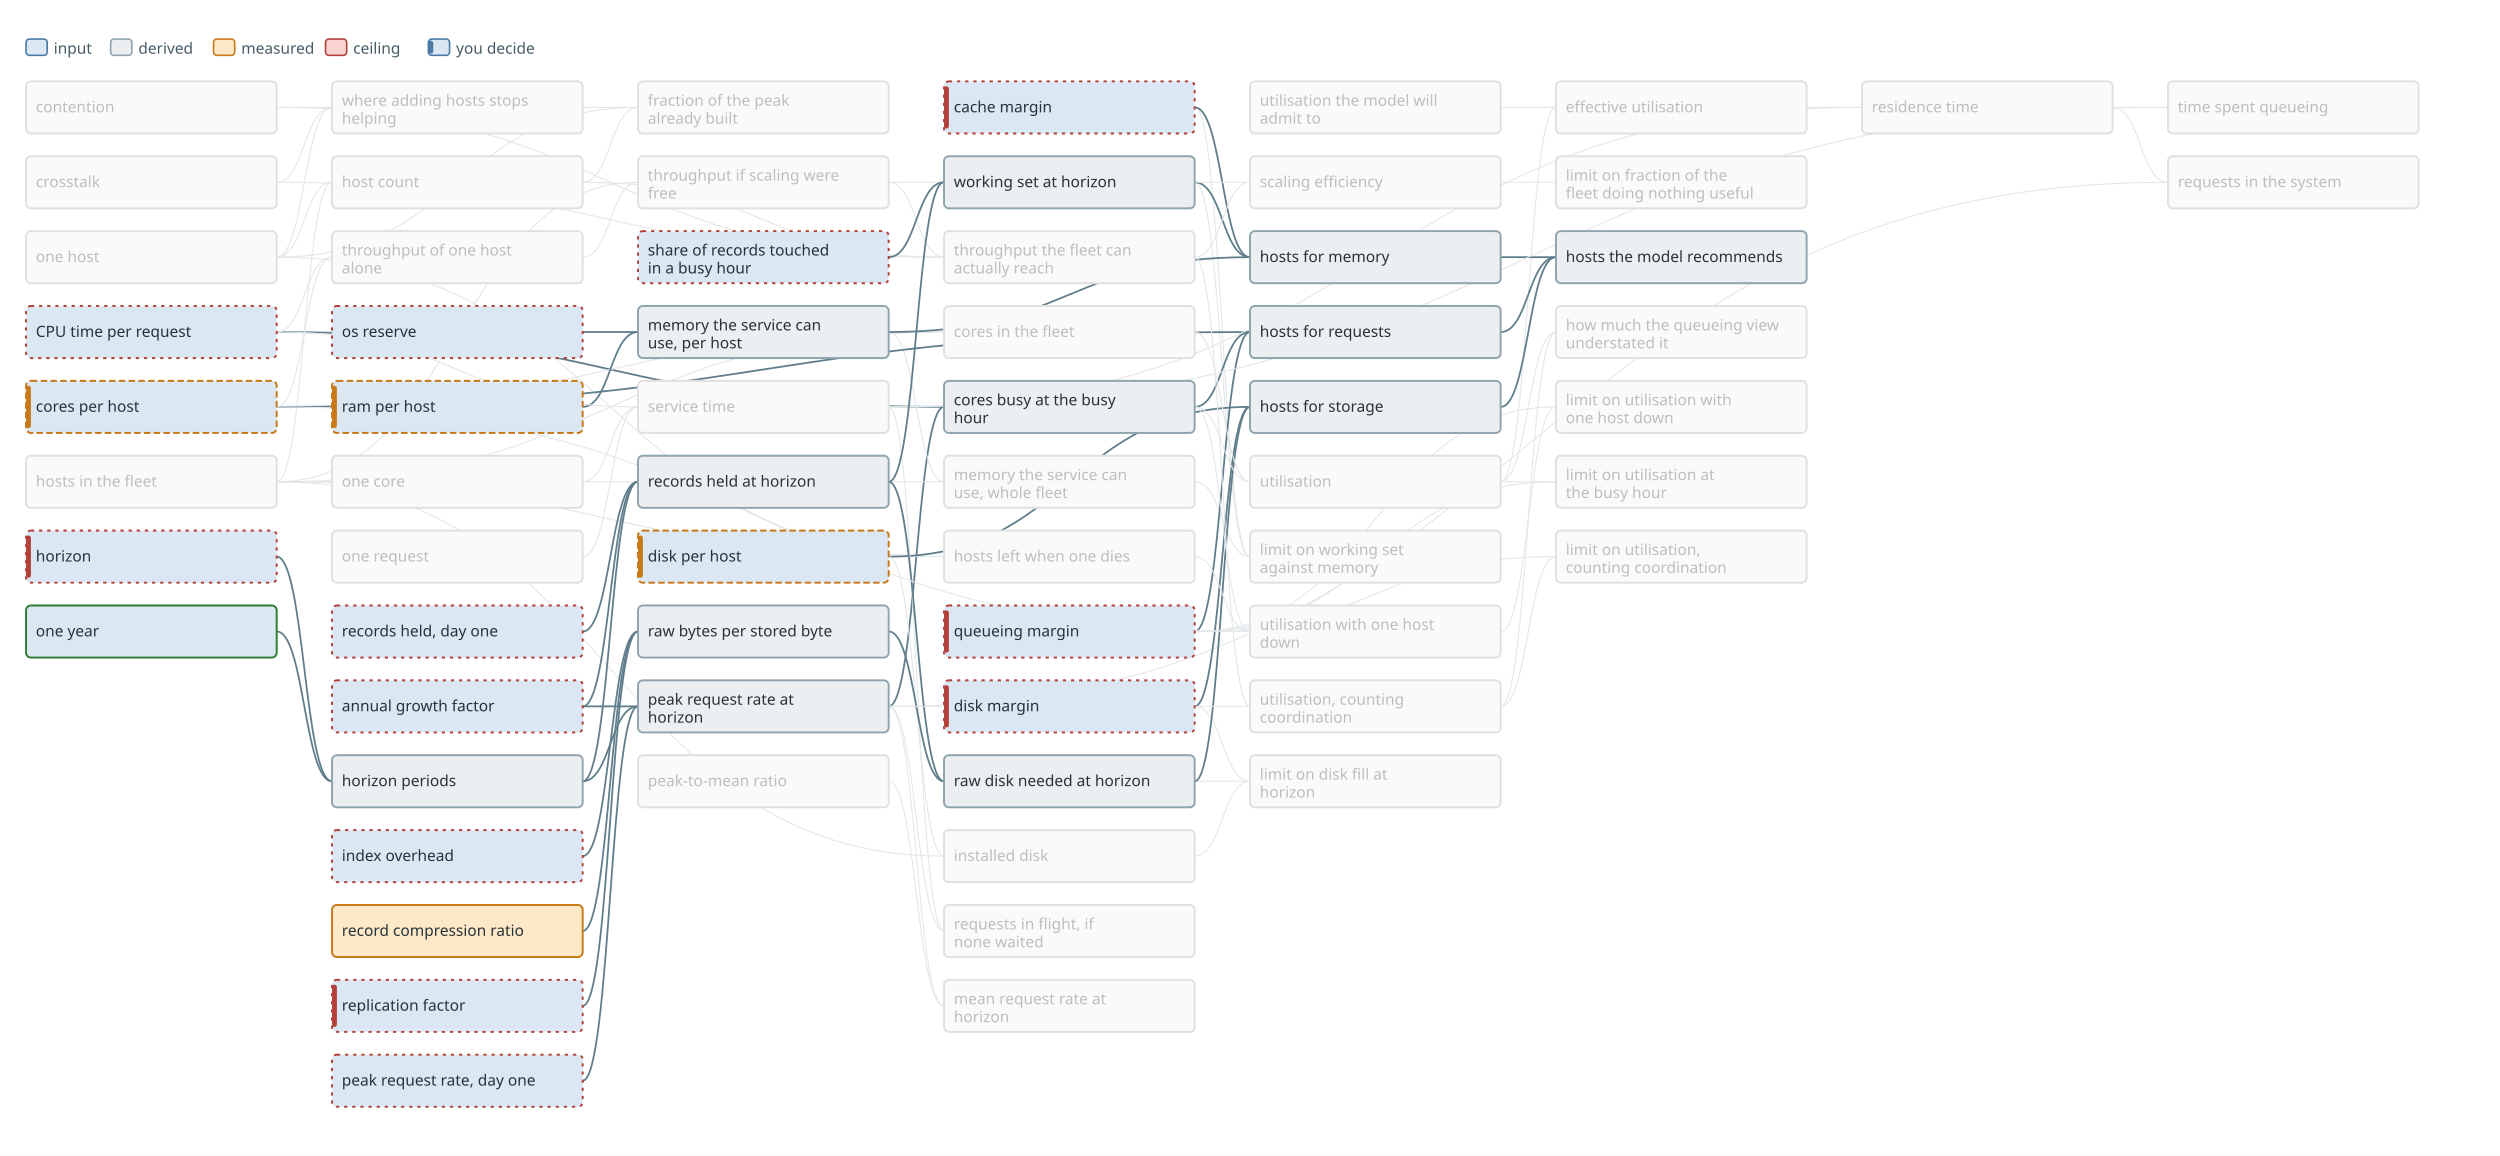
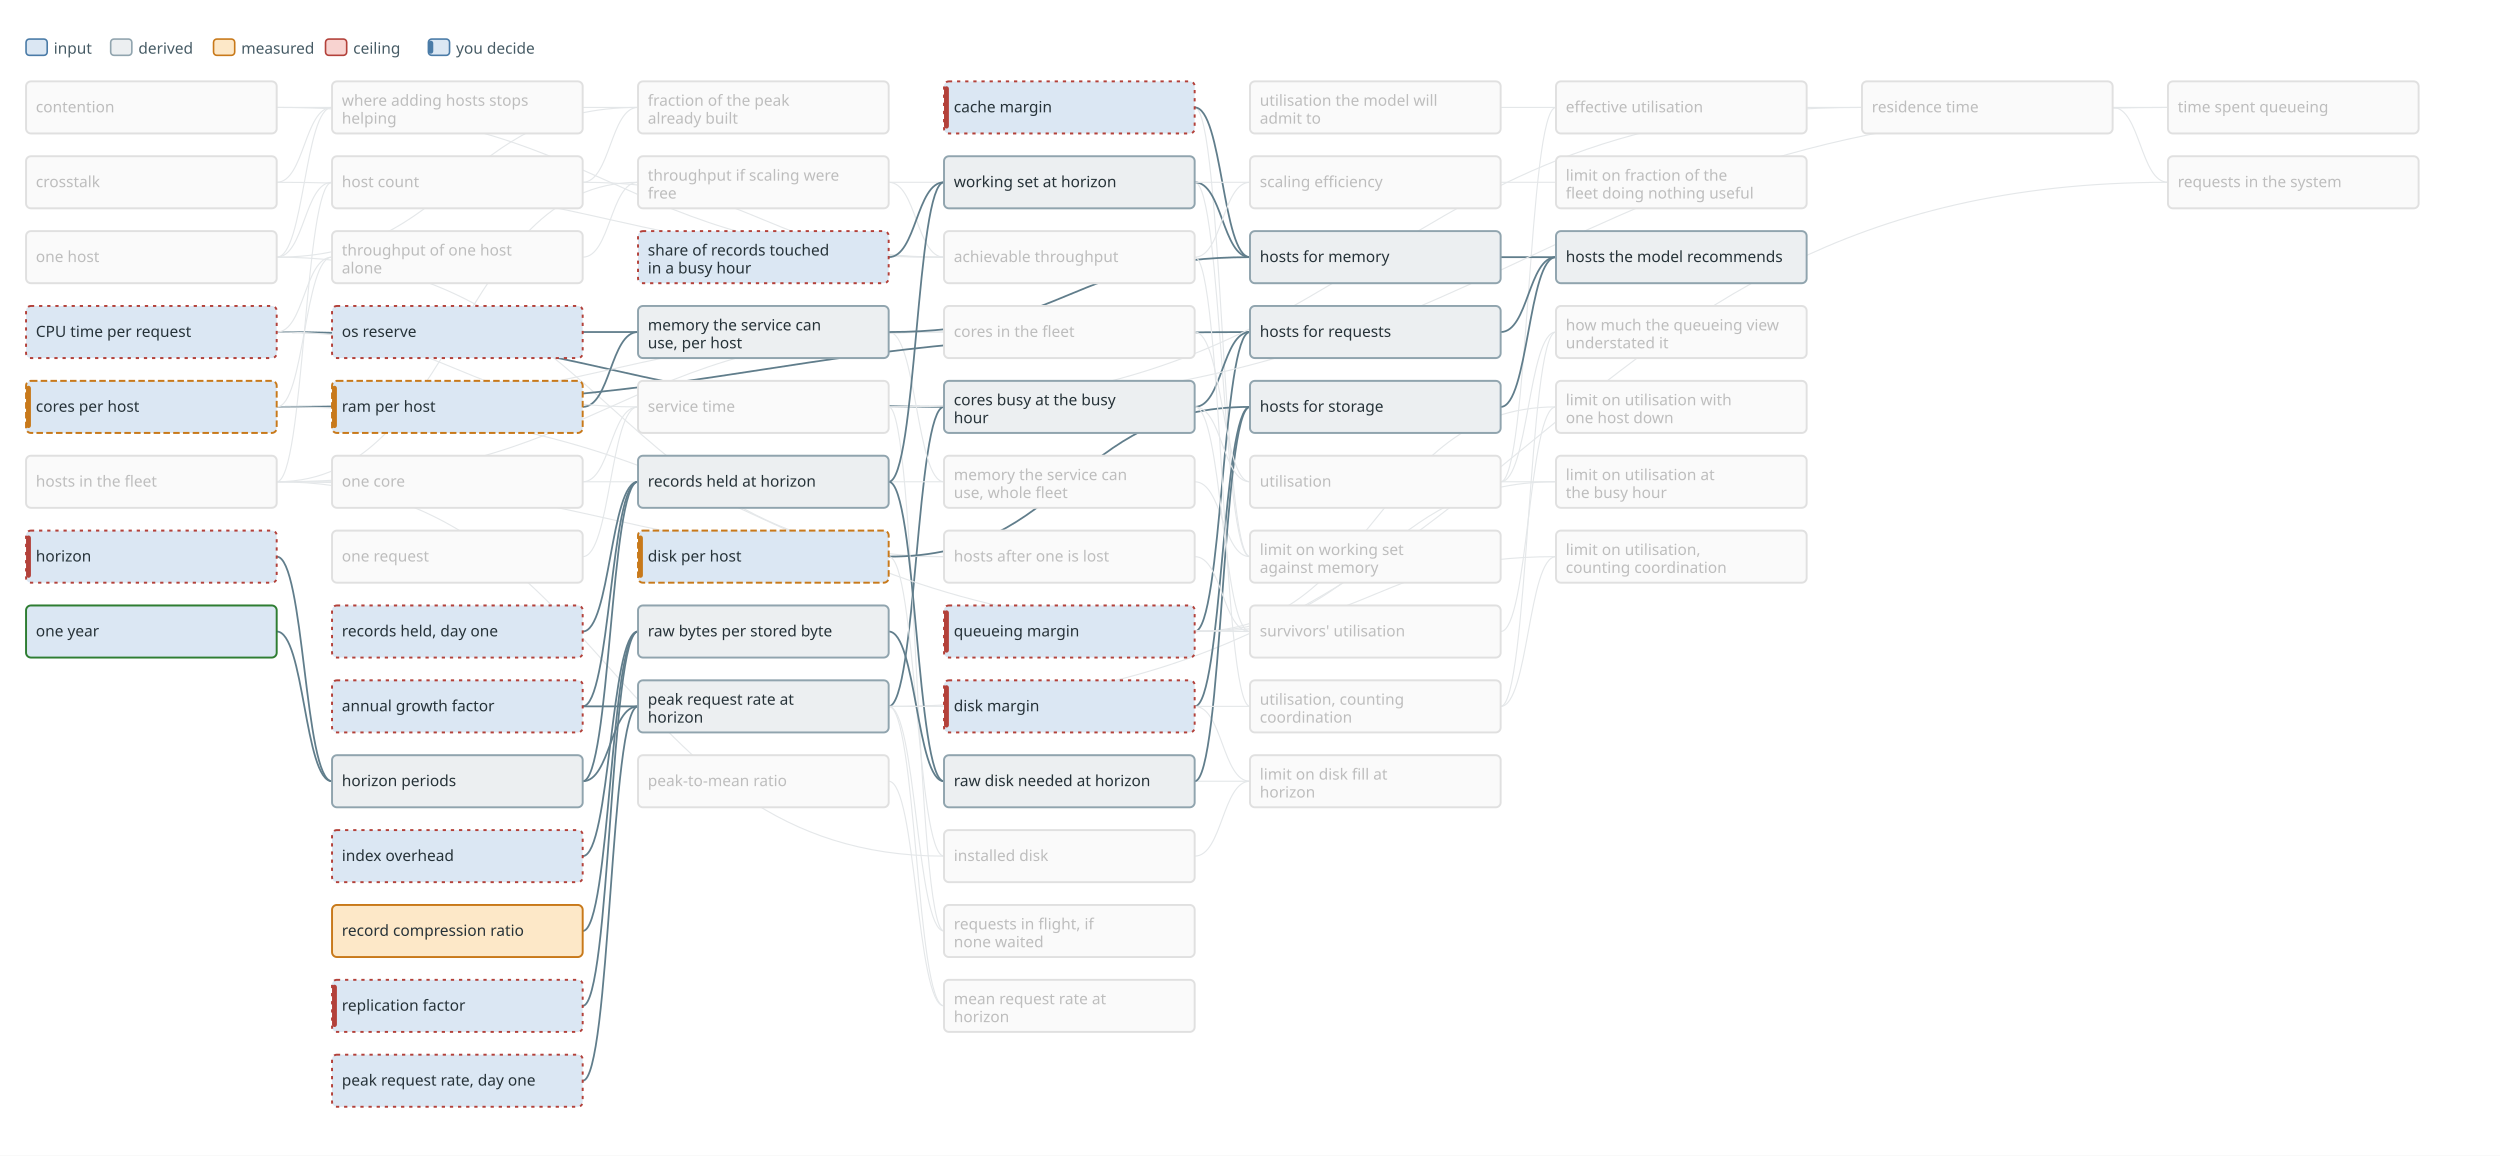
<svg xmlns="http://www.w3.org/2000/svg" viewBox="0 0 1536 710" width="1536" height="710" role="img" font-family="system-ui, sans-serif">
  <rect width="1536" height="710" fill="#ffffff" />
  <rect x="16.0" y="24" width="13" height="10" rx="2" fill="#dbe7f3" stroke="#4a7ba7" />
  <text x="33.0" y="33" font-size="9.5" fill="#455a64">input</text>
  <rect x="68.0" y="24" width="13" height="10" rx="2" fill="#eceff1" stroke="#90a4ae" />
  <text x="85.0" y="33" font-size="9.5" fill="#455a64">derived</text>
  <rect x="131.2" y="24" width="13" height="10" rx="2" fill="#fde8c8" stroke="#c8791a" />
  <text x="148.2" y="33" font-size="9.5" fill="#455a64">measured</text>
  <rect x="200.0" y="24" width="13" height="10" rx="2" fill="#f8d3d0" stroke="#b3413a" />
  <text x="217.0" y="33" font-size="9.5" fill="#455a64">ceiling</text>
  <rect x="263.2" y="24" width="13" height="10" rx="2" fill="#dbe7f3" stroke="#4a7ba7" />
  <rect x="263.2" y="25" width="3" height="8" rx="1.5" fill="#4a7ba7" />
  <text x="280.2" y="33" font-size="9.5" fill="#455a64">you decide</text>
  <path d="M170.0,66.0 C375.0,66.0 375.0,158.0 580.0,158.0" fill="none" stroke="#e4e7e9" stroke-width="0.7" />
  <path d="M170.0,112.0 C375.0,112.0 375.0,158.0 580.0,158.0" fill="none" stroke="#e4e7e9" stroke-width="0.7" />
  <path d="M358.0,112.0 C469.0,112.0 469.0,158.0 580.0,158.0" fill="none" stroke="#e4e7e9" stroke-width="0.7" />
  <path d="M546.0,112.0 C563.0,112.0 563.0,158.0 580.0,158.0" fill="none" stroke="#e4e7e9" stroke-width="0.7" />
  <path d="M546.0,434.0 C563.0,434.0 563.0,250.0 580.0,250.0" fill="none" stroke="#607d8b" stroke-width="1.1" />
  <path d="M170.0,204.0 C375.0,204.0 375.0,250.0 580.0,250.0" fill="none" stroke="#607d8b" stroke-width="1.1" />
  <path d="M734.0,66.0 C751.0,66.0 751.0,342.0 768.0,342.0" fill="none" stroke="#e4e7e9" stroke-width="0.7" />
  <path d="M734.0,296.0 C751.0,296.0 751.0,342.0 768.0,342.0" fill="none" stroke="#e4e7e9" stroke-width="0.7" />
  <path d="M734.0,112.0 C751.0,112.0 751.0,342.0 768.0,342.0" fill="none" stroke="#e4e7e9" stroke-width="0.7" />
  <path d="M546.0,434.0 C939.0,434.0 939.0,112.0 1332.0,112.0" fill="none" stroke="#e4e7e9" stroke-width="0.7" />
  <path d="M1298.0,66.0 C1315.0,66.0 1315.0,112.0 1332.0,112.0" fill="none" stroke="#e4e7e9" stroke-width="0.7" />
  <path d="M734.0,388.0 C845.0,388.0 845.0,342.0 956.0,342.0" fill="none" stroke="#e4e7e9" stroke-width="0.7" />
  <path d="M922.0,434.0 C939.0,434.0 939.0,342.0 956.0,342.0" fill="none" stroke="#e4e7e9" stroke-width="0.7" />
  <path d="M170.0,250.0 C375.0,250.0 375.0,204.0 580.0,204.0" fill="none" stroke="#e4e7e9" stroke-width="0.7" />
  <path d="M170.0,296.0 C375.0,296.0 375.0,204.0 580.0,204.0" fill="none" stroke="#e4e7e9" stroke-width="0.7" />
  <path d="M734.0,434.0 C751.0,434.0 751.0,480.0 768.0,480.0" fill="none" stroke="#e4e7e9" stroke-width="0.7" />
  <path d="M734.0,526.0 C751.0,526.0 751.0,480.0 768.0,480.0" fill="none" stroke="#e4e7e9" stroke-width="0.7" />
  <path d="M734.0,480.0 C751.0,480.0 751.0,480.0 768.0,480.0" fill="none" stroke="#e4e7e9" stroke-width="0.7" />
  <path d="M922.0,296.0 C939.0,296.0 939.0,66.0 956.0,66.0" fill="none" stroke="#e4e7e9" stroke-width="0.7" />
  <path d="M922.0,66.0 C939.0,66.0 939.0,66.0 956.0,66.0" fill="none" stroke="#e4e7e9" stroke-width="0.7" />
  <path d="M734.0,388.0 C845.0,388.0 845.0,250.0 956.0,250.0" fill="none" stroke="#e4e7e9" stroke-width="0.7" />
  <path d="M922.0,388.0 C939.0,388.0 939.0,250.0 956.0,250.0" fill="none" stroke="#e4e7e9" stroke-width="0.7" />
  <path d="M170.0,296.0 C375.0,296.0 375.0,296.0 580.0,296.0" fill="none" stroke="#e4e7e9" stroke-width="0.7" />
  <path d="M546.0,204.0 C563.0,204.0 563.0,296.0 580.0,296.0" fill="none" stroke="#e4e7e9" stroke-width="0.7" />
  <path d="M358.0,112.0 C375.0,112.0 375.0,66.0 392.0,66.0" fill="none" stroke="#e4e7e9" stroke-width="0.7" />
  <path d="M170.0,158.0 C281.0,158.0 281.0,66.0 392.0,66.0" fill="none" stroke="#e4e7e9" stroke-width="0.7" />
  <path d="M358.0,66.0 C375.0,66.0 375.0,66.0 392.0,66.0" fill="none" stroke="#e4e7e9" stroke-width="0.7" />
  <path d="M170.0,342.0 C187.0,342.0 187.0,480.0 204.0,480.0" fill="none" stroke="#607d8b" stroke-width="1.1" />
  <path d="M170.0,388.0 C187.0,388.0 187.0,480.0 204.0,480.0" fill="none" stroke="#607d8b" stroke-width="1.1" />
  <path d="M170.0,296.0 C187.0,296.0 187.0,112.0 204.0,112.0" fill="none" stroke="#e4e7e9" stroke-width="0.7" />
  <path d="M170.0,158.0 C187.0,158.0 187.0,112.0 204.0,112.0" fill="none" stroke="#e4e7e9" stroke-width="0.7" />
  <path d="M170.0,296.0 C375.0,296.0 375.0,342.0 580.0,342.0" fill="none" stroke="#e4e7e9" stroke-width="0.7" />
  <path d="M170.0,158.0 C375.0,158.0 375.0,342.0 580.0,342.0" fill="none" stroke="#e4e7e9" stroke-width="0.7" />
  <path d="M734.0,66.0 C751.0,66.0 751.0,158.0 768.0,158.0" fill="none" stroke="#607d8b" stroke-width="1.1" />
  <path d="M546.0,204.0 C657.0,204.0 657.0,158.0 768.0,158.0" fill="none" stroke="#607d8b" stroke-width="1.1" />
  <path d="M734.0,112.0 C751.0,112.0 751.0,158.0 768.0,158.0" fill="none" stroke="#607d8b" stroke-width="1.1" />
  <path d="M734.0,250.0 C751.0,250.0 751.0,204.0 768.0,204.0" fill="none" stroke="#607d8b" stroke-width="1.1" />
  <path d="M170.0,250.0 C469.0,250.0 469.0,204.0 768.0,204.0" fill="none" stroke="#607d8b" stroke-width="1.1" />
  <path d="M734.0,388.0 C751.0,388.0 751.0,204.0 768.0,204.0" fill="none" stroke="#607d8b" stroke-width="1.1" />
  <path d="M734.0,434.0 C751.0,434.0 751.0,250.0 768.0,250.0" fill="none" stroke="#607d8b" stroke-width="1.1" />
  <path d="M546.0,342.0 C657.0,342.0 657.0,250.0 768.0,250.0" fill="none" stroke="#607d8b" stroke-width="1.1" />
  <path d="M734.0,480.0 C751.0,480.0 751.0,250.0 768.0,250.0" fill="none" stroke="#607d8b" stroke-width="1.1" />
  <path d="M922.0,158.0 C939.0,158.0 939.0,158.0 956.0,158.0" fill="none" stroke="#607d8b" stroke-width="1.1" />
  <path d="M922.0,204.0 C939.0,204.0 939.0,158.0 956.0,158.0" fill="none" stroke="#607d8b" stroke-width="1.1" />
  <path d="M922.0,250.0 C939.0,250.0 939.0,158.0 956.0,158.0" fill="none" stroke="#607d8b" stroke-width="1.1" />
  <path d="M546.0,434.0 C563.0,434.0 563.0,572.0 580.0,572.0" fill="none" stroke="#e4e7e9" stroke-width="0.7" />
  <path d="M546.0,250.0 C563.0,250.0 563.0,572.0 580.0,572.0" fill="none" stroke="#e4e7e9" stroke-width="0.7" />
  <path d="M546.0,342.0 C563.0,342.0 563.0,526.0 580.0,526.0" fill="none" stroke="#e4e7e9" stroke-width="0.7" />
  <path d="M170.0,296.0 C375.0,296.0 375.0,526.0 580.0,526.0" fill="none" stroke="#e4e7e9" stroke-width="0.7" />
  <path d="M170.0,296.0 C281.0,296.0 281.0,112.0 392.0,112.0" fill="none" stroke="#e4e7e9" stroke-width="0.7" />
  <path d="M358.0,158.0 C375.0,158.0 375.0,112.0 392.0,112.0" fill="none" stroke="#e4e7e9" stroke-width="0.7" />
  <path d="M546.0,434.0 C563.0,434.0 563.0,618.0 580.0,618.0" fill="none" stroke="#e4e7e9" stroke-width="0.7" />
  <path d="M546.0,480.0 C563.0,480.0 563.0,618.0 580.0,618.0" fill="none" stroke="#e4e7e9" stroke-width="0.7" />
  <path d="M922.0,296.0 C939.0,296.0 939.0,204.0 956.0,204.0" fill="none" stroke="#e4e7e9" stroke-width="0.7" />
  <path d="M922.0,434.0 C939.0,434.0 939.0,204.0 956.0,204.0" fill="none" stroke="#e4e7e9" stroke-width="0.7" />
  <path d="M170.0,66.0 C187.0,66.0 187.0,66.0 204.0,66.0" fill="none" stroke="#e4e7e9" stroke-width="0.7" />
  <path d="M170.0,112.0 C187.0,112.0 187.0,66.0 204.0,66.0" fill="none" stroke="#e4e7e9" stroke-width="0.7" />
  <path d="M170.0,158.0 C187.0,158.0 187.0,66.0 204.0,66.0" fill="none" stroke="#e4e7e9" stroke-width="0.7" />
  <path d="M358.0,434.0 C375.0,434.0 375.0,434.0 392.0,434.0" fill="none" stroke="#607d8b" stroke-width="1.1" />
  <path d="M358.0,480.0 C375.0,480.0 375.0,434.0 392.0,434.0" fill="none" stroke="#607d8b" stroke-width="1.1" />
  <path d="M358.0,664.0 C375.0,664.0 375.0,434.0 392.0,434.0" fill="none" stroke="#607d8b" stroke-width="1.1" />
  <path d="M734.0,388.0 C845.0,388.0 845.0,296.0 956.0,296.0" fill="none" stroke="#e4e7e9" stroke-width="0.7" />
  <path d="M922.0,296.0 C939.0,296.0 939.0,296.0 956.0,296.0" fill="none" stroke="#e4e7e9" stroke-width="0.7" />
  <path d="M358.0,204.0 C375.0,204.0 375.0,204.0 392.0,204.0" fill="none" stroke="#607d8b" stroke-width="1.1" />
  <path d="M358.0,250.0 C375.0,250.0 375.0,204.0 392.0,204.0" fill="none" stroke="#607d8b" stroke-width="1.1" />
  <path d="M546.0,388.0 C563.0,388.0 563.0,480.0 580.0,480.0" fill="none" stroke="#607d8b" stroke-width="1.1" />
  <path d="M546.0,296.0 C563.0,296.0 563.0,480.0 580.0,480.0" fill="none" stroke="#607d8b" stroke-width="1.1" />
  <path d="M358.0,526.0 C375.0,526.0 375.0,388.0 392.0,388.0" fill="none" stroke="#607d8b" stroke-width="1.1" />
  <path d="M358.0,572.0 C375.0,572.0 375.0,388.0 392.0,388.0" fill="none" stroke="#607d8b" stroke-width="1.1" />
  <path d="M358.0,618.0 C375.0,618.0 375.0,388.0 392.0,388.0" fill="none" stroke="#607d8b" stroke-width="1.1" />
  <path d="M1110.0,66.0 C1127.0,66.0 1127.0,66.0 1144.0,66.0" fill="none" stroke="#e4e7e9" stroke-width="0.7" />
  <path d="M546.0,250.0 C845.0,250.0 845.0,66.0 1144.0,66.0" fill="none" stroke="#e4e7e9" stroke-width="0.7" />
  <path d="M734.0,158.0 C751.0,158.0 751.0,112.0 768.0,112.0" fill="none" stroke="#e4e7e9" stroke-width="0.7" />
  <path d="M546.0,112.0 C657.0,112.0 657.0,112.0 768.0,112.0" fill="none" stroke="#e4e7e9" stroke-width="0.7" />
  <path d="M922.0,112.0 C939.0,112.0 939.0,112.0 956.0,112.0" fill="none" stroke="#e4e7e9" stroke-width="0.7" />
  <path d="M358.0,296.0 C375.0,296.0 375.0,250.0 392.0,250.0" fill="none" stroke="#e4e7e9" stroke-width="0.7" />
  <path d="M358.0,342.0 C375.0,342.0 375.0,250.0 392.0,250.0" fill="none" stroke="#e4e7e9" stroke-width="0.7" />
  <path d="M170.0,204.0 C281.0,204.0 281.0,250.0 392.0,250.0" fill="none" stroke="#e4e7e9" stroke-width="0.7" />
  <path d="M170.0,250.0 C187.0,250.0 187.0,158.0 204.0,158.0" fill="none" stroke="#e4e7e9" stroke-width="0.7" />
  <path d="M170.0,204.0 C187.0,204.0 187.0,158.0 204.0,158.0" fill="none" stroke="#e4e7e9" stroke-width="0.7" />
  <path d="M358.0,434.0 C375.0,434.0 375.0,296.0 392.0,296.0" fill="none" stroke="#607d8b" stroke-width="1.1" />
  <path d="M358.0,480.0 C375.0,480.0 375.0,296.0 392.0,296.0" fill="none" stroke="#607d8b" stroke-width="1.1" />
  <path d="M358.0,388.0 C375.0,388.0 375.0,296.0 392.0,296.0" fill="none" stroke="#607d8b" stroke-width="1.1" />
  <path d="M734.0,250.0 C751.0,250.0 751.0,296.0 768.0,296.0" fill="none" stroke="#e4e7e9" stroke-width="0.7" />
  <path d="M734.0,204.0 C751.0,204.0 751.0,296.0 768.0,296.0" fill="none" stroke="#e4e7e9" stroke-width="0.7" />
  <path d="M734.0,250.0 C751.0,250.0 751.0,388.0 768.0,388.0" fill="none" stroke="#e4e7e9" stroke-width="0.7" />
  <path d="M170.0,250.0 C469.0,250.0 469.0,388.0 768.0,388.0" fill="none" stroke="#e4e7e9" stroke-width="0.7" />
  <path d="M734.0,342.0 C751.0,342.0 751.0,388.0 768.0,388.0" fill="none" stroke="#e4e7e9" stroke-width="0.7" />
  <path d="M734.0,158.0 C751.0,158.0 751.0,434.0 768.0,434.0" fill="none" stroke="#e4e7e9" stroke-width="0.7" />
  <path d="M546.0,434.0 C657.0,434.0 657.0,434.0 768.0,434.0" fill="none" stroke="#e4e7e9" stroke-width="0.7" />
  <path d="M1298.0,66.0 C1315.0,66.0 1315.0,66.0 1332.0,66.0" fill="none" stroke="#e4e7e9" stroke-width="0.7" />
  <path d="M546.0,250.0 C939.0,250.0 939.0,66.0 1332.0,66.0" fill="none" stroke="#e4e7e9" stroke-width="0.7" />
  <path d="M546.0,158.0 C563.0,158.0 563.0,112.0 580.0,112.0" fill="none" stroke="#607d8b" stroke-width="1.1" />
  <path d="M546.0,296.0 C563.0,296.0 563.0,112.0 580.0,112.0" fill="none" stroke="#607d8b" stroke-width="1.1" />
  <rect x="580" y="142" width="154" height="32" rx="3" fill="#fafafa" stroke="#e0e0e0" stroke-width="1.2" />
-   <text x="586" y="157" font-size="9.5" fill="#bdbdbd">throughput the fleet can</text>
-   <text x="586" y="168" font-size="9.5" fill="#bdbdbd">actually reach</text>
+   <text x="586" y="161" font-size="9.5" fill="#bdbdbd">achievable throughput</text>
  <rect x="204" y="418" width="154" height="32" rx="3" fill="#dbe7f3" stroke="#b3413a" stroke-width="1.2" stroke-dasharray="2 3" />
  <text x="210" y="437" font-size="9.5" fill="#263238">annual growth factor</text>
  <rect x="580" y="234" width="154" height="32" rx="3" fill="#eceff1" stroke="#90a4ae" stroke-width="1.2" />
  <text x="586" y="249" font-size="9.5" fill="#263238">cores busy at the busy</text>
  <text x="586" y="260" font-size="9.5" fill="#263238">hour</text>
  <rect x="768" y="326" width="154" height="32" rx="3" fill="#fafafa" stroke="#e0e0e0" stroke-width="1.2" />
  <text x="774" y="341" font-size="9.5" fill="#bdbdbd">limit on working set</text>
  <text x="774" y="352" font-size="9.5" fill="#bdbdbd">against memory</text>
  <rect x="580" y="50" width="154" height="32" rx="3" fill="#dbe7f3" stroke="#b3413a" stroke-width="1.2" stroke-dasharray="2 3" />
  <rect x="580" y="53" width="3" height="26" rx="1.5" fill="#b3413a" />
  <text x="586" y="69" font-size="9.5" fill="#263238">cache margin</text>
  <rect x="1332" y="96" width="154" height="32" rx="3" fill="#fafafa" stroke="#e0e0e0" stroke-width="1.2" />
  <text x="1338" y="115" font-size="9.5" fill="#bdbdbd">requests in the system</text>
  <rect x="16" y="50" width="154" height="32" rx="3" fill="#fafafa" stroke="#e0e0e0" stroke-width="1.2" />
  <text x="22" y="69" font-size="9.5" fill="#bdbdbd">contention</text>
  <rect x="956" y="326" width="154" height="32" rx="3" fill="#fafafa" stroke="#e0e0e0" stroke-width="1.2" />
  <text x="962" y="341" font-size="9.5" fill="#bdbdbd">limit on utilisation,</text>
  <text x="962" y="352" font-size="9.5" fill="#bdbdbd">counting coordination</text>
  <rect x="580" y="188" width="154" height="32" rx="3" fill="#fafafa" stroke="#e0e0e0" stroke-width="1.2" />
  <text x="586" y="207" font-size="9.5" fill="#bdbdbd">cores in the fleet</text>
  <rect x="16" y="234" width="154" height="32" rx="3" fill="#dbe7f3" stroke="#c8791a" stroke-width="1.2" stroke-dasharray="4 2" />
  <rect x="16" y="237" width="3" height="26" rx="1.5" fill="#c8791a" />
  <text x="22" y="253" font-size="9.5" fill="#263238">cores per host</text>
  <rect x="16" y="96" width="154" height="32" rx="3" fill="#fafafa" stroke="#e0e0e0" stroke-width="1.2" />
  <text x="22" y="115" font-size="9.5" fill="#bdbdbd">crosstalk</text>
  <rect x="768" y="464" width="154" height="32" rx="3" fill="#fafafa" stroke="#e0e0e0" stroke-width="1.2" />
  <text x="774" y="479" font-size="9.5" fill="#bdbdbd">limit on disk fill at</text>
  <text x="774" y="490" font-size="9.5" fill="#bdbdbd">horizon</text>
  <rect x="580" y="418" width="154" height="32" rx="3" fill="#dbe7f3" stroke="#b3413a" stroke-width="1.2" stroke-dasharray="2 3" />
  <rect x="580" y="421" width="3" height="26" rx="1.5" fill="#b3413a" />
  <text x="586" y="437" font-size="9.5" fill="#263238">disk margin</text>
  <rect x="392" y="326" width="154" height="32" rx="3" fill="#dbe7f3" stroke="#c8791a" stroke-width="1.2" stroke-dasharray="4 2" />
  <rect x="392" y="329" width="3" height="26" rx="1.5" fill="#c8791a" />
  <text x="398" y="345" font-size="9.5" fill="#263238">disk per host</text>
  <rect x="956" y="50" width="154" height="32" rx="3" fill="#fafafa" stroke="#e0e0e0" stroke-width="1.2" />
  <text x="962" y="69" font-size="9.5" fill="#bdbdbd">effective utilisation</text>
  <rect x="956" y="234" width="154" height="32" rx="3" fill="#fafafa" stroke="#e0e0e0" stroke-width="1.2" />
  <text x="962" y="249" font-size="9.5" fill="#bdbdbd">limit on utilisation with</text>
  <text x="962" y="260" font-size="9.5" fill="#bdbdbd">one host down</text>
  <rect x="580" y="280" width="154" height="32" rx="3" fill="#fafafa" stroke="#e0e0e0" stroke-width="1.2" />
  <text x="586" y="295" font-size="9.5" fill="#bdbdbd">memory the service can</text>
  <text x="586" y="306" font-size="9.5" fill="#bdbdbd">use, whole fleet</text>
  <rect x="392" y="50" width="154" height="32" rx="3" fill="#fafafa" stroke="#e0e0e0" stroke-width="1.2" />
  <text x="398" y="65" font-size="9.5" fill="#bdbdbd">fraction of the peak</text>
  <text x="398" y="76" font-size="9.5" fill="#bdbdbd">already built</text>
  <rect x="16" y="326" width="154" height="32" rx="3" fill="#dbe7f3" stroke="#b3413a" stroke-width="1.2" stroke-dasharray="2 3" />
  <rect x="16" y="329" width="3" height="26" rx="1.5" fill="#b3413a" />
  <text x="22" y="345" font-size="9.5" fill="#263238">horizon</text>
  <rect x="204" y="464" width="154" height="32" rx="3" fill="#eceff1" stroke="#90a4ae" stroke-width="1.2" />
  <text x="210" y="483" font-size="9.5" fill="#263238">horizon periods</text>
  <rect x="204" y="96" width="154" height="32" rx="3" fill="#fafafa" stroke="#e0e0e0" stroke-width="1.2" />
  <text x="210" y="115" font-size="9.5" fill="#bdbdbd">host count</text>
  <rect x="16" y="280" width="154" height="32" rx="3" fill="#fafafa" stroke="#e0e0e0" stroke-width="1.2" />
  <text x="22" y="299" font-size="9.5" fill="#bdbdbd">hosts in the fleet</text>
  <rect x="580" y="326" width="154" height="32" rx="3" fill="#fafafa" stroke="#e0e0e0" stroke-width="1.2" />
-   <text x="586" y="345" font-size="9.5" fill="#bdbdbd">hosts left when one dies</text>
+   <text x="586" y="345" font-size="9.5" fill="#bdbdbd">hosts after one is lost</text>
  <rect x="768" y="142" width="154" height="32" rx="3" fill="#eceff1" stroke="#90a4ae" stroke-width="1.2" />
  <text x="774" y="161" font-size="9.5" fill="#263238">hosts for memory</text>
  <rect x="768" y="188" width="154" height="32" rx="3" fill="#eceff1" stroke="#90a4ae" stroke-width="1.2" />
  <text x="774" y="207" font-size="9.5" fill="#263238">hosts for requests</text>
  <rect x="768" y="234" width="154" height="32" rx="3" fill="#eceff1" stroke="#90a4ae" stroke-width="1.2" />
  <text x="774" y="253" font-size="9.5" fill="#263238">hosts for storage</text>
  <rect x="956" y="142" width="154" height="32" rx="3" fill="#eceff1" stroke="#90a4ae" stroke-width="1.2" />
  <text x="962" y="161" font-size="9.5" fill="#263238">hosts the model recommends</text>
  <rect x="392" y="142" width="154" height="32" rx="3" fill="#dbe7f3" stroke="#b3413a" stroke-width="1.2" stroke-dasharray="2 3" />
  <text x="398" y="157" font-size="9.5" fill="#263238">share of records touched</text>
  <text x="398" y="168" font-size="9.5" fill="#263238">in a busy hour</text>
  <rect x="580" y="556" width="154" height="32" rx="3" fill="#fafafa" stroke="#e0e0e0" stroke-width="1.2" />
  <text x="586" y="571" font-size="9.5" fill="#bdbdbd">requests in flight, if</text>
  <text x="586" y="582" font-size="9.5" fill="#bdbdbd">none waited</text>
  <rect x="204" y="510" width="154" height="32" rx="3" fill="#dbe7f3" stroke="#b3413a" stroke-width="1.2" stroke-dasharray="2 3" />
  <text x="210" y="529" font-size="9.5" fill="#263238">index overhead</text>
  <rect x="580" y="510" width="154" height="32" rx="3" fill="#fafafa" stroke="#e0e0e0" stroke-width="1.2" />
  <text x="586" y="529" font-size="9.5" fill="#bdbdbd">installed disk</text>
  <rect x="392" y="96" width="154" height="32" rx="3" fill="#fafafa" stroke="#e0e0e0" stroke-width="1.2" />
  <text x="398" y="111" font-size="9.5" fill="#bdbdbd">throughput if scaling were</text>
  <text x="398" y="122" font-size="9.5" fill="#bdbdbd">free</text>
  <rect x="580" y="602" width="154" height="32" rx="3" fill="#fafafa" stroke="#e0e0e0" stroke-width="1.2" />
  <text x="586" y="617" font-size="9.5" fill="#bdbdbd">mean request rate at</text>
  <text x="586" y="628" font-size="9.5" fill="#bdbdbd">horizon</text>
  <rect x="204" y="280" width="154" height="32" rx="3" fill="#fafafa" stroke="#e0e0e0" stroke-width="1.2" />
  <text x="210" y="299" font-size="9.5" fill="#bdbdbd">one core</text>
  <rect x="16" y="142" width="154" height="32" rx="3" fill="#fafafa" stroke="#e0e0e0" stroke-width="1.2" />
  <text x="22" y="161" font-size="9.5" fill="#bdbdbd">one host</text>
  <rect x="204" y="326" width="154" height="32" rx="3" fill="#fafafa" stroke="#e0e0e0" stroke-width="1.2" />
  <text x="210" y="345" font-size="9.5" fill="#bdbdbd">one request</text>
  <rect x="16" y="372" width="154" height="32" rx="3" fill="#dbe7f3" stroke="#2e7d32" stroke-width="1.2" />
  <text x="22" y="391" font-size="9.5" fill="#263238">one year</text>
  <rect x="956" y="188" width="154" height="32" rx="3" fill="#fafafa" stroke="#e0e0e0" stroke-width="1.2" />
  <text x="962" y="203" font-size="9.5" fill="#bdbdbd">how much the queueing view</text>
  <text x="962" y="214" font-size="9.5" fill="#bdbdbd">understated it</text>
  <rect x="204" y="188" width="154" height="32" rx="3" fill="#dbe7f3" stroke="#b3413a" stroke-width="1.2" stroke-dasharray="2 3" />
  <text x="210" y="207" font-size="9.5" fill="#263238">os reserve</text>
  <rect x="204" y="50" width="154" height="32" rx="3" fill="#fafafa" stroke="#e0e0e0" stroke-width="1.2" />
  <text x="210" y="65" font-size="9.5" fill="#bdbdbd">where adding hosts stops</text>
  <text x="210" y="76" font-size="9.5" fill="#bdbdbd">helping</text>
  <rect x="392" y="418" width="154" height="32" rx="3" fill="#eceff1" stroke="#90a4ae" stroke-width="1.2" />
  <text x="398" y="433" font-size="9.5" fill="#263238">peak request rate at</text>
  <text x="398" y="444" font-size="9.5" fill="#263238">horizon</text>
  <rect x="204" y="648" width="154" height="32" rx="3" fill="#dbe7f3" stroke="#b3413a" stroke-width="1.2" stroke-dasharray="2 3" />
  <text x="210" y="667" font-size="9.5" fill="#263238">peak request rate, day one</text>
  <rect x="392" y="464" width="154" height="32" rx="3" fill="#fafafa" stroke="#e0e0e0" stroke-width="1.2" />
  <text x="398" y="483" font-size="9.5" fill="#bdbdbd">peak-to-mean ratio</text>
  <rect x="956" y="280" width="154" height="32" rx="3" fill="#fafafa" stroke="#e0e0e0" stroke-width="1.2" />
  <text x="962" y="295" font-size="9.5" fill="#bdbdbd">limit on utilisation at</text>
  <text x="962" y="306" font-size="9.5" fill="#bdbdbd">the busy hour</text>
  <rect x="580" y="372" width="154" height="32" rx="3" fill="#dbe7f3" stroke="#b3413a" stroke-width="1.2" stroke-dasharray="2 3" />
  <rect x="580" y="375" width="3" height="26" rx="1.5" fill="#b3413a" />
  <text x="586" y="391" font-size="9.5" fill="#263238">queueing margin</text>
  <rect x="392" y="188" width="154" height="32" rx="3" fill="#eceff1" stroke="#90a4ae" stroke-width="1.2" />
  <text x="398" y="203" font-size="9.5" fill="#263238">memory the service can</text>
  <text x="398" y="214" font-size="9.5" fill="#263238">use, per host</text>
  <rect x="204" y="234" width="154" height="32" rx="3" fill="#dbe7f3" stroke="#c8791a" stroke-width="1.2" stroke-dasharray="4 2" />
  <rect x="204" y="237" width="3" height="26" rx="1.5" fill="#c8791a" />
  <text x="210" y="253" font-size="9.5" fill="#263238">ram per host</text>
  <rect x="580" y="464" width="154" height="32" rx="3" fill="#eceff1" stroke="#90a4ae" stroke-width="1.2" />
  <text x="586" y="483" font-size="9.5" fill="#263238">raw disk needed at horizon</text>
  <rect x="392" y="372" width="154" height="32" rx="3" fill="#eceff1" stroke="#90a4ae" stroke-width="1.2" />
  <text x="398" y="391" font-size="9.5" fill="#263238">raw bytes per stored byte</text>
  <rect x="204" y="556" width="154" height="32" rx="3" fill="#fde8c8" stroke="#c8791a" stroke-width="1.2" />
  <text x="210" y="575" font-size="9.5" fill="#263238">record compression ratio</text>
  <rect x="204" y="602" width="154" height="32" rx="3" fill="#dbe7f3" stroke="#b3413a" stroke-width="1.2" stroke-dasharray="2 3" />
  <rect x="204" y="605" width="3" height="26" rx="1.5" fill="#b3413a" />
  <text x="210" y="621" font-size="9.5" fill="#263238">replication factor</text>
  <rect x="1144" y="50" width="154" height="32" rx="3" fill="#fafafa" stroke="#e0e0e0" stroke-width="1.2" />
  <text x="1150" y="69" font-size="9.5" fill="#bdbdbd">residence time</text>
  <rect x="768" y="96" width="154" height="32" rx="3" fill="#fafafa" stroke="#e0e0e0" stroke-width="1.2" />
  <text x="774" y="115" font-size="9.5" fill="#bdbdbd">scaling efficiency</text>
  <rect x="956" y="96" width="154" height="32" rx="3" fill="#fafafa" stroke="#e0e0e0" stroke-width="1.2" />
  <text x="962" y="111" font-size="9.5" fill="#bdbdbd">limit on fraction of the</text>
  <text x="962" y="122" font-size="9.5" fill="#bdbdbd">fleet doing nothing useful</text>
  <rect x="16" y="188" width="154" height="32" rx="3" fill="#dbe7f3" stroke="#b3413a" stroke-width="1.2" stroke-dasharray="2 3" />
  <text x="22" y="207" font-size="9.5" fill="#263238">CPU time per request</text>
  <rect x="392" y="234" width="154" height="32" rx="3" fill="#fafafa" stroke="#e0e0e0" stroke-width="1.2" />
  <text x="398" y="253" font-size="9.5" fill="#bdbdbd">service time</text>
  <rect x="204" y="142" width="154" height="32" rx="3" fill="#fafafa" stroke="#e0e0e0" stroke-width="1.2" />
  <text x="210" y="157" font-size="9.5" fill="#bdbdbd">throughput of one host</text>
  <text x="210" y="168" font-size="9.5" fill="#bdbdbd">alone</text>
  <rect x="392" y="280" width="154" height="32" rx="3" fill="#eceff1" stroke="#90a4ae" stroke-width="1.2" />
  <text x="398" y="299" font-size="9.5" fill="#263238">records held at horizon</text>
  <rect x="204" y="372" width="154" height="32" rx="3" fill="#dbe7f3" stroke="#b3413a" stroke-width="1.2" stroke-dasharray="2 3" />
  <text x="210" y="391" font-size="9.5" fill="#263238">records held, day one</text>
  <rect x="768" y="280" width="154" height="32" rx="3" fill="#fafafa" stroke="#e0e0e0" stroke-width="1.2" />
  <text x="774" y="299" font-size="9.5" fill="#bdbdbd">utilisation</text>
  <rect x="768" y="372" width="154" height="32" rx="3" fill="#fafafa" stroke="#e0e0e0" stroke-width="1.2" />
-   <text x="774" y="387" font-size="9.5" fill="#bdbdbd">utilisation with one host</text>
-   <text x="774" y="398" font-size="9.5" fill="#bdbdbd">down</text>
+   <text x="774" y="391" font-size="9.5" fill="#bdbdbd">survivors' utilisation</text>
  <rect x="768" y="50" width="154" height="32" rx="3" fill="#fafafa" stroke="#e0e0e0" stroke-width="1.2" />
  <text x="774" y="65" font-size="9.5" fill="#bdbdbd">utilisation the model will</text>
  <text x="774" y="76" font-size="9.5" fill="#bdbdbd">admit to</text>
  <rect x="768" y="418" width="154" height="32" rx="3" fill="#fafafa" stroke="#e0e0e0" stroke-width="1.2" />
  <text x="774" y="433" font-size="9.5" fill="#bdbdbd">utilisation, counting</text>
  <text x="774" y="444" font-size="9.5" fill="#bdbdbd">coordination</text>
  <rect x="1332" y="50" width="154" height="32" rx="3" fill="#fafafa" stroke="#e0e0e0" stroke-width="1.2" />
  <text x="1338" y="69" font-size="9.5" fill="#bdbdbd">time spent queueing</text>
  <rect x="580" y="96" width="154" height="32" rx="3" fill="#eceff1" stroke="#90a4ae" stroke-width="1.2" />
  <text x="586" y="115" font-size="9.5" fill="#263238">working set at horizon</text>
</svg>
